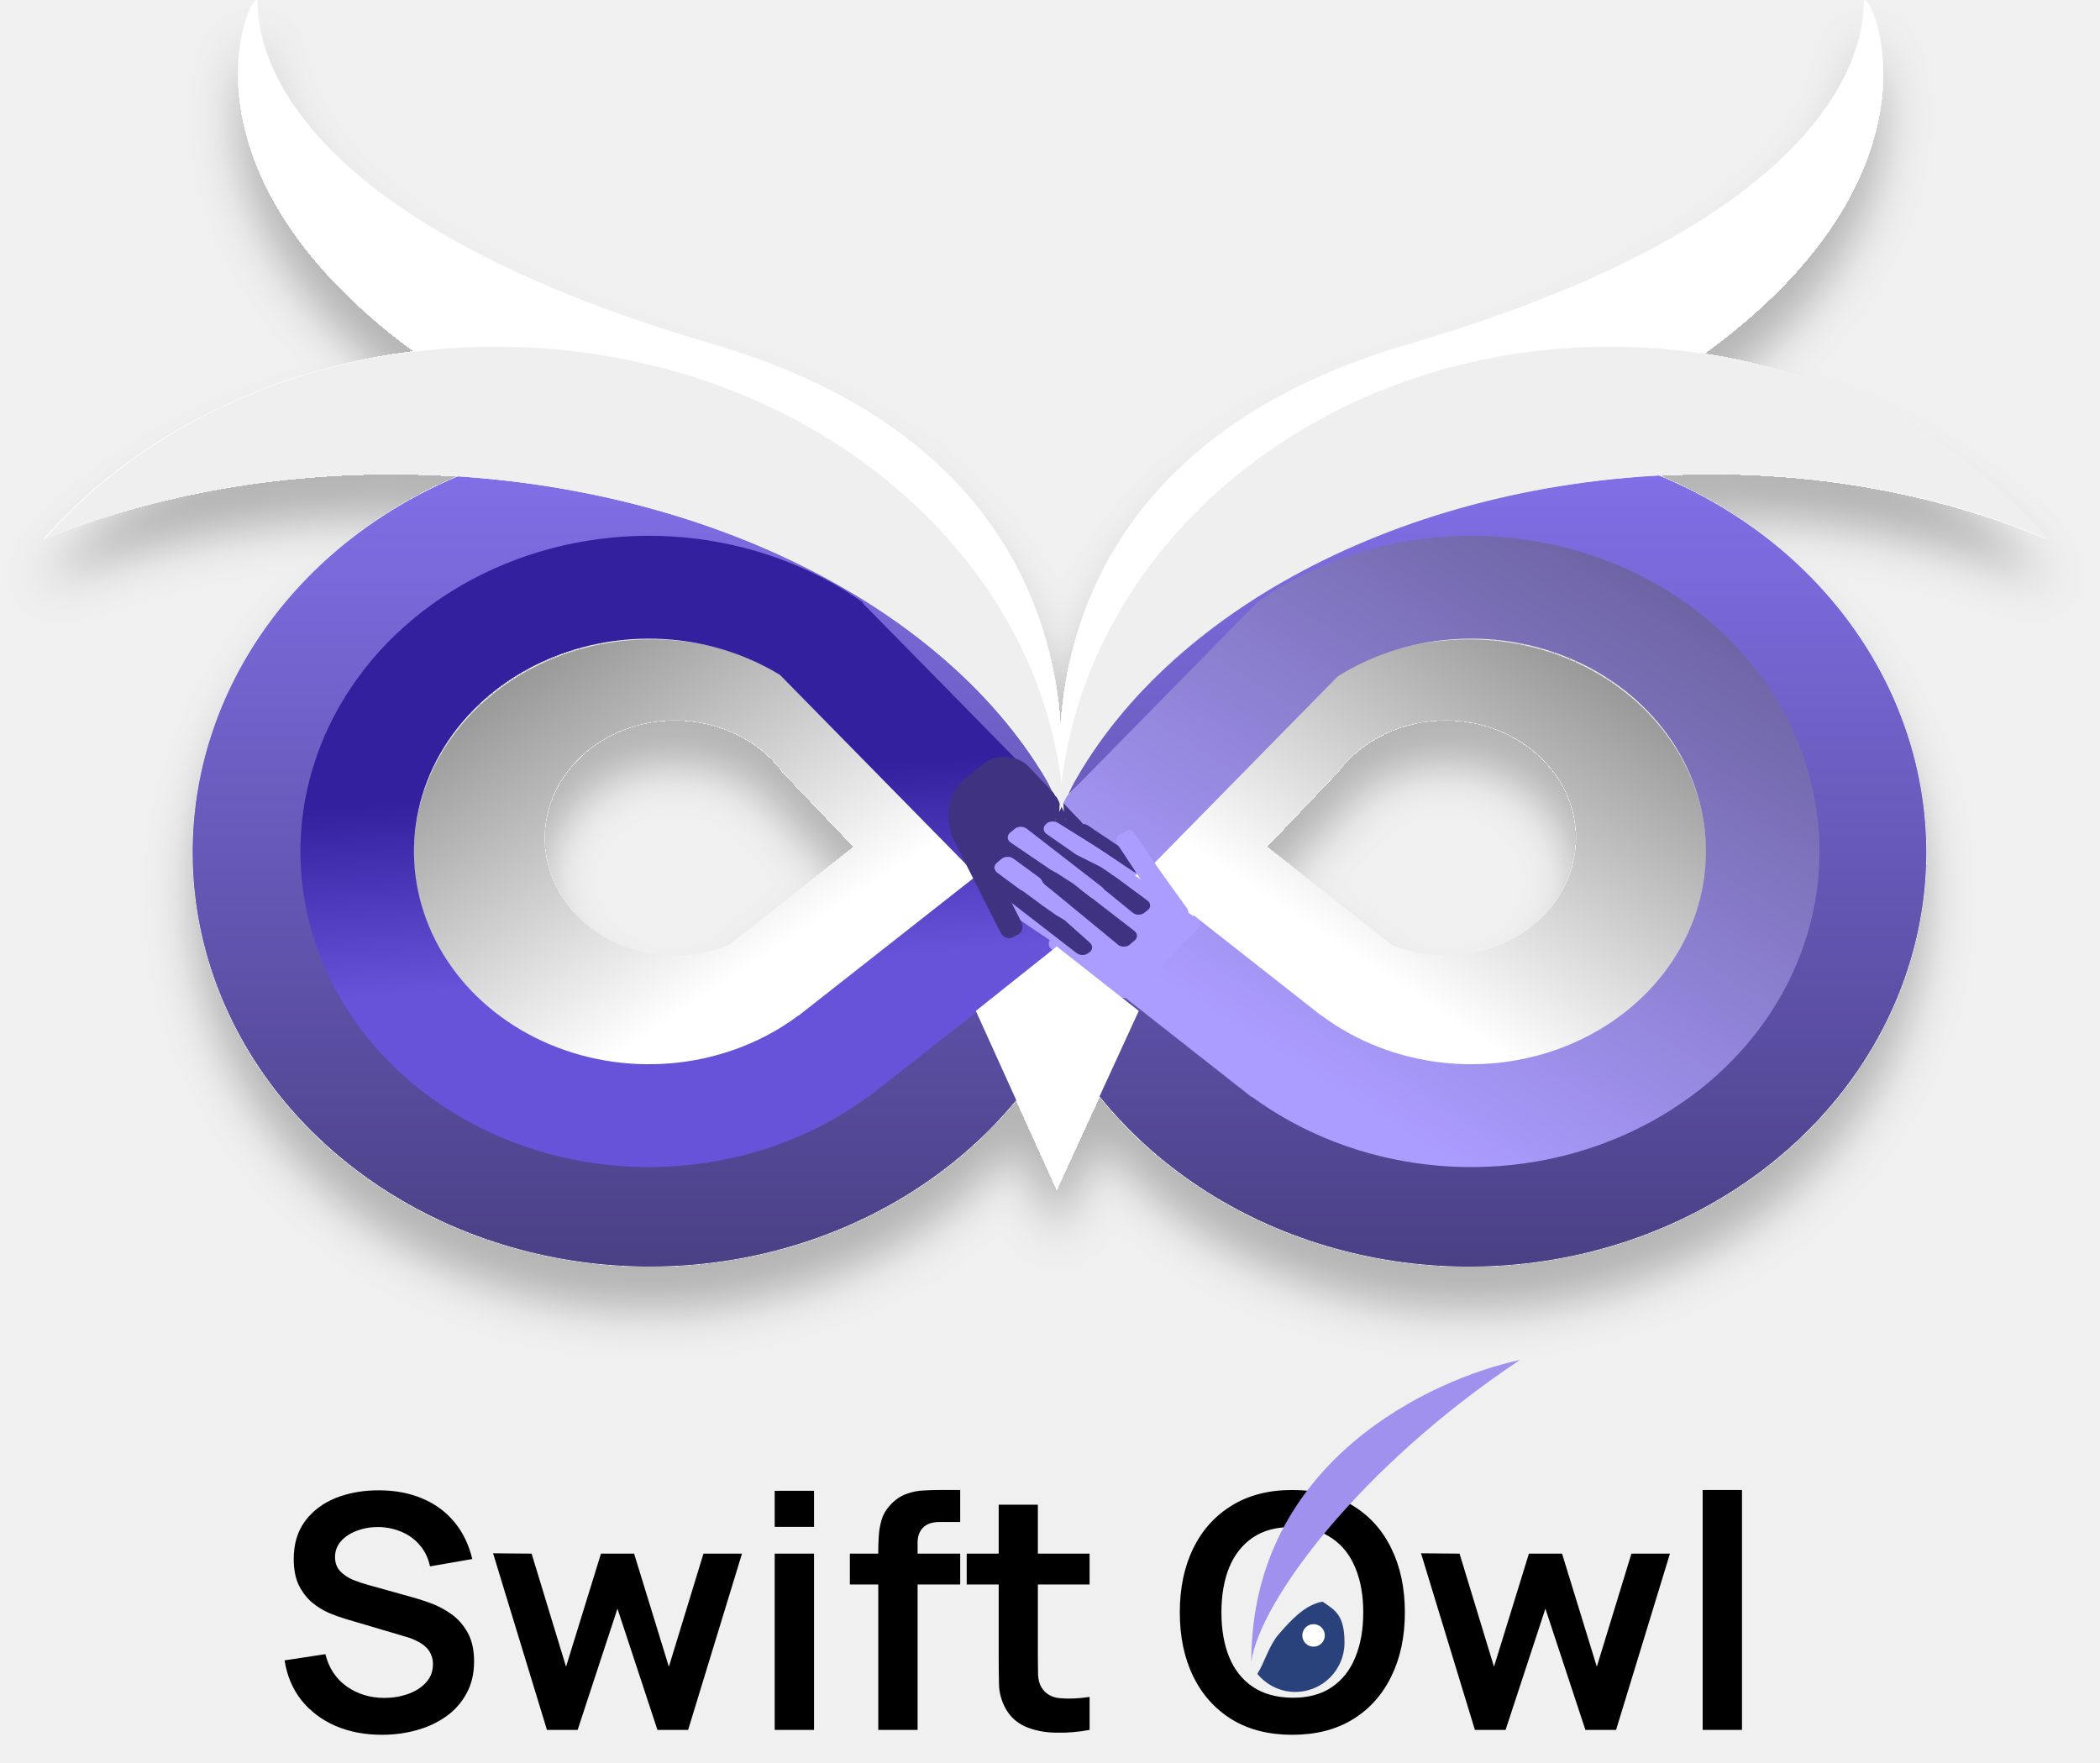
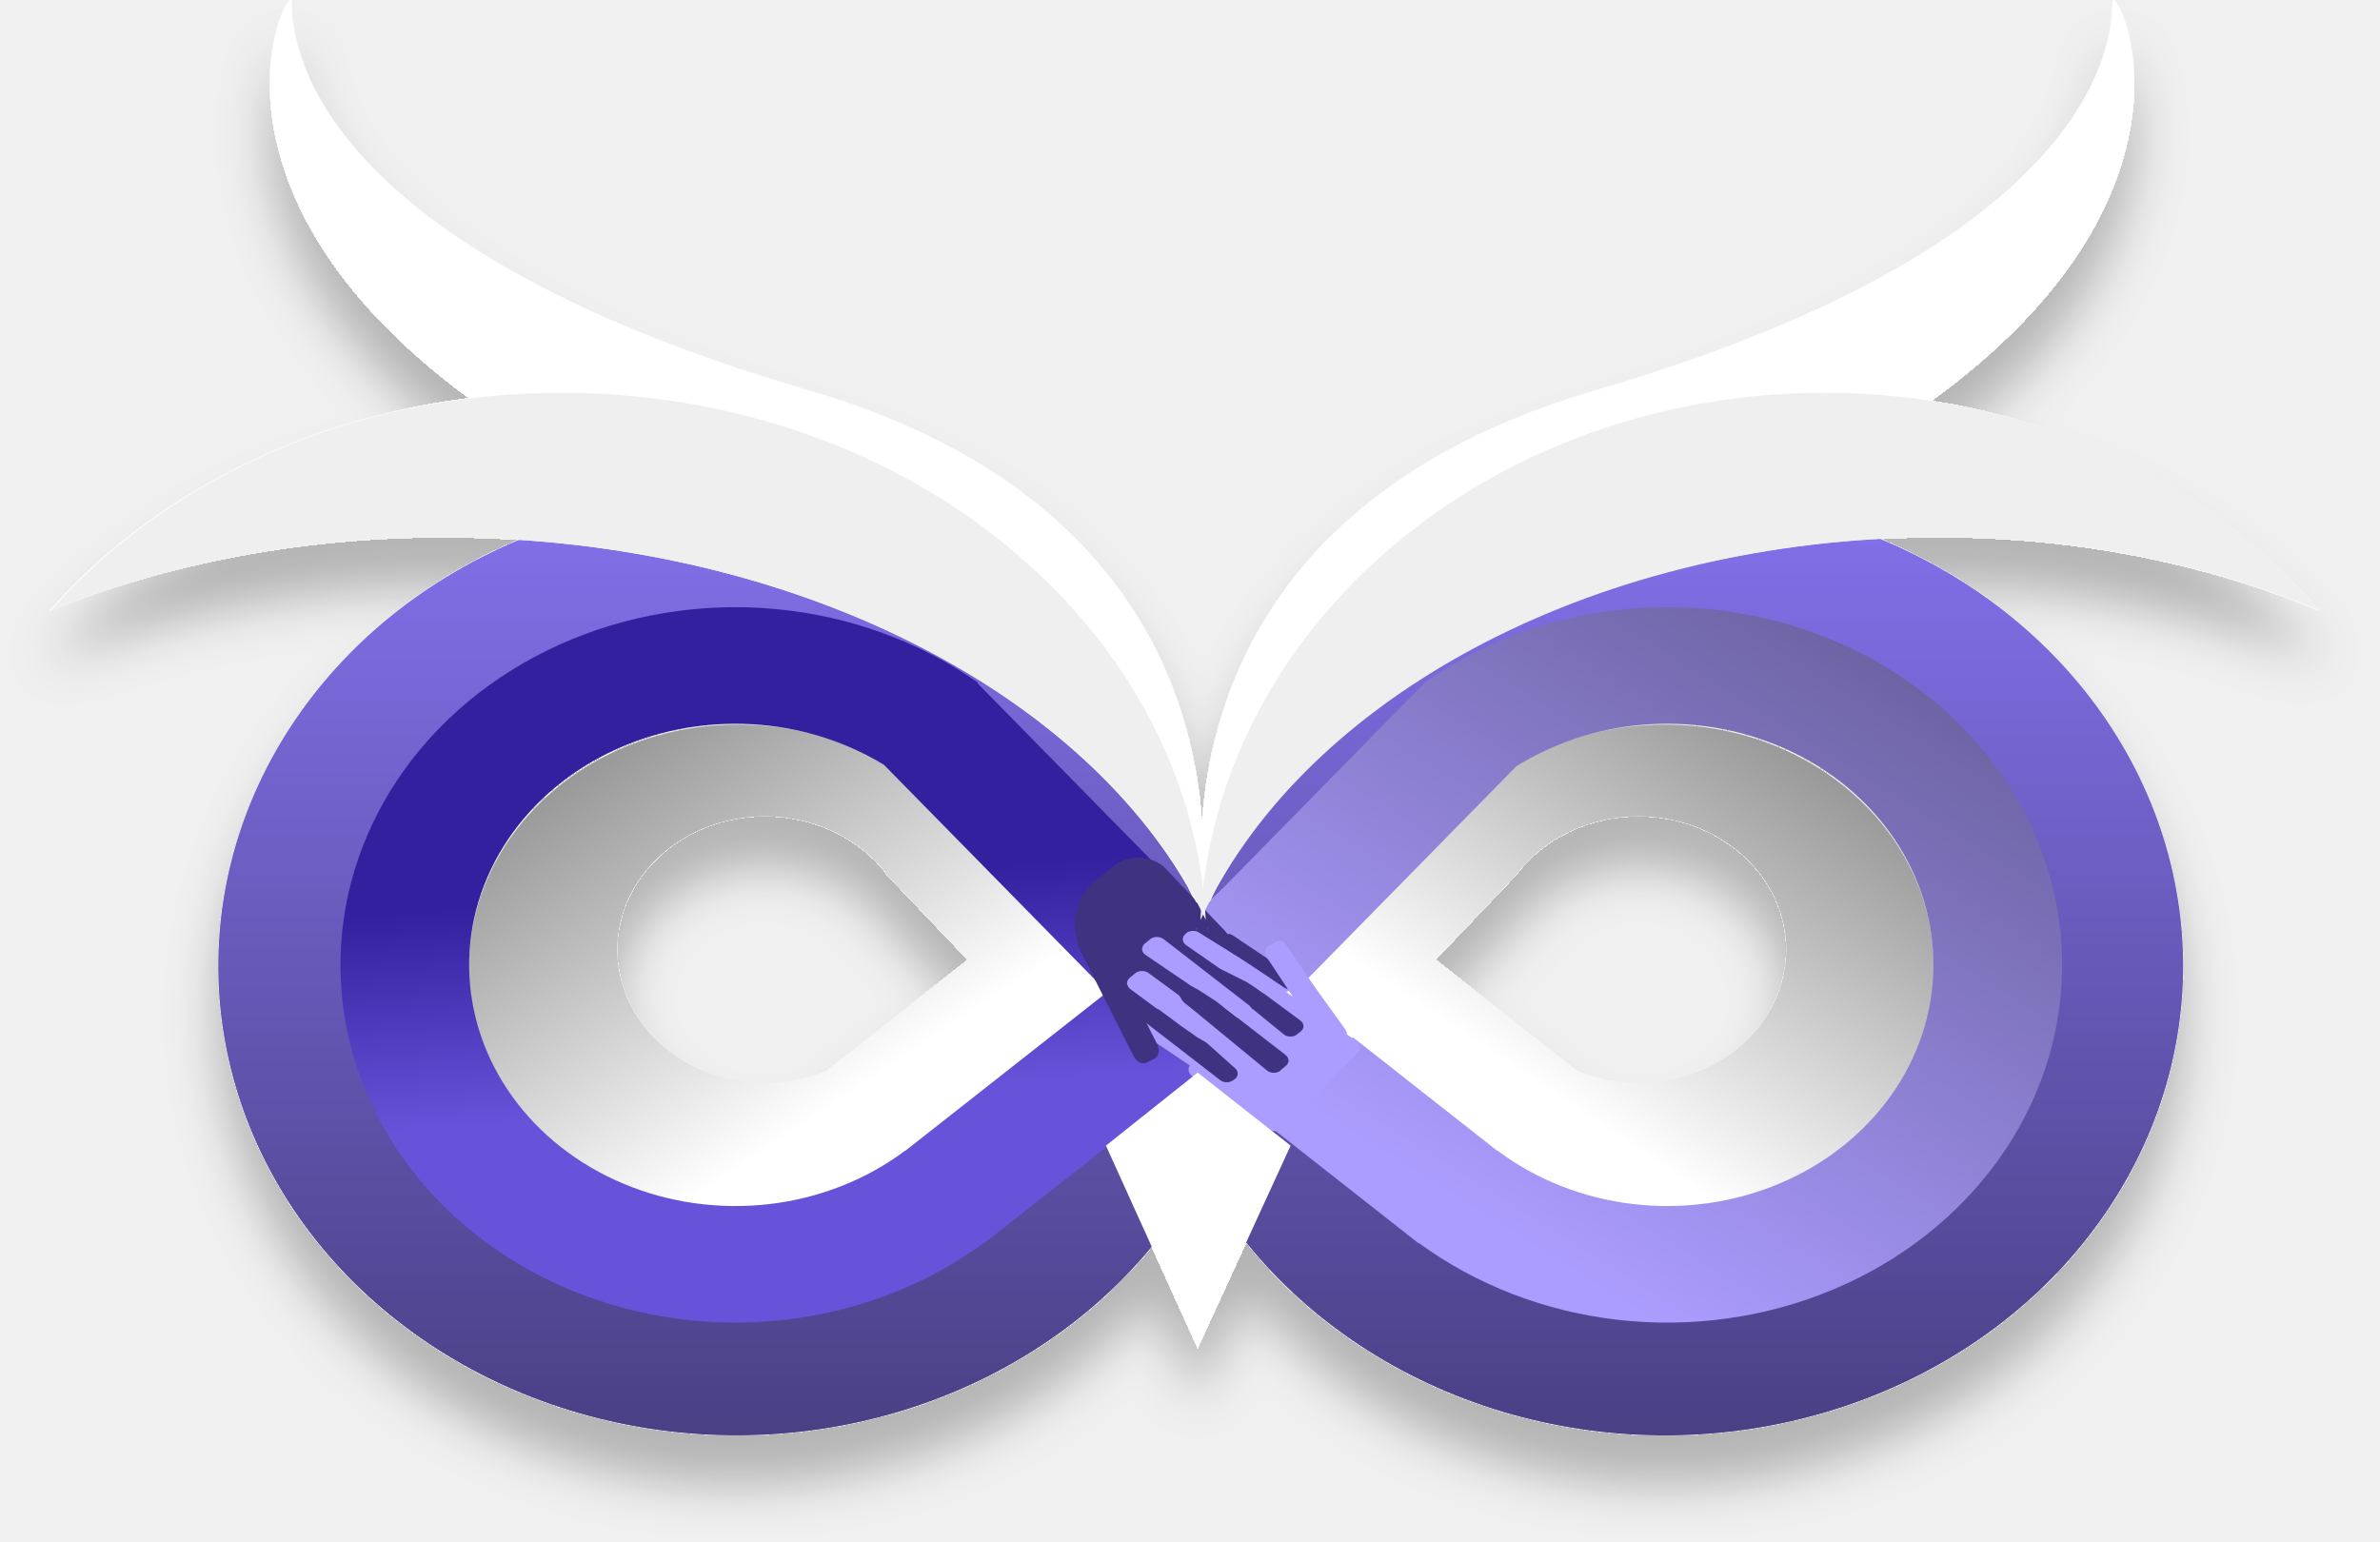
- <svg xmlns="http://www.w3.org/2000/svg" width="193" height="162" viewBox="0 0 193 162" fill="none">
+ <svg xmlns="http://www.w3.org/2000/svg" width="193" height="125" viewBox="0 0 193 125" fill="none">
  <g filter="url(#filter0_d_512_81)">
    <path d="M135.004 58.767C147.055 58.767 156.825 67.577 156.825 78.444C156.825 89.312 147.055 98.122 135.004 98.122C129.036 98.122 123.629 95.96 119.69 92.459L109.877 84.745L111.88 82.602L98.134 97.071L92.676 92.799L117.153 67.128C121.102 62.072 127.625 58.767 135.004 58.767ZM132.865 66.206C128.797 66.206 125.204 68.036 123.037 70.83L123.052 70.845L116.411 77.834L127.891 86.856C129.406 87.481 131.09 87.83 132.865 87.83C139.487 87.83 144.854 82.989 144.854 77.018C144.854 71.047 139.486 66.206 132.865 66.206Z" fill="url(#paint0_linear_512_81)" />
    <path d="M59.856 58.765C47.806 58.766 38.037 67.576 38.036 78.443C38.036 89.311 47.806 98.12 59.856 98.121C64.927 98.121 69.592 96.559 73.297 93.942L73.31 93.957L73.673 93.672C74.017 93.417 74.353 93.153 74.68 92.881L85.034 84.746L96.744 97.071L102.203 92.8L77.651 67.052C73.696 62.037 67.199 58.766 59.856 58.765ZM62.037 66.206C66.099 66.206 69.688 68.03 71.856 70.817L71.827 70.846L78.481 77.848L67.019 86.853C65.502 87.48 63.815 87.83 62.037 87.83C55.416 87.829 50.048 82.988 50.048 77.017C50.049 71.047 55.417 66.206 62.037 66.206Z" fill="url(#paint1_linear_512_81)" />
    <path d="M157.931 46.43C150.6 42.109 141.963 39.968 133.225 40.305C124.495 40.642 116.098 43.436 109.202 48.298L109.191 48.291L98.173 73.035L116.123 55.751C121.194 52.271 127.32 50.27 133.683 50.025C140.188 49.774 146.617 51.368 152.075 54.585C157.533 57.802 161.748 62.481 164.131 67.971C166.514 73.461 166.947 79.489 165.369 85.212C163.792 90.936 160.283 96.071 155.331 99.902C150.38 103.732 144.232 106.067 137.745 106.582C131.259 107.097 124.757 105.766 119.146 102.774C113.534 99.782 109.093 95.278 106.441 89.891L96.633 93.853C100.195 101.09 106.162 107.139 113.699 111.159C121.237 115.178 129.97 116.966 138.683 116.275C147.395 115.583 155.654 112.446 162.305 107.3C168.956 102.155 173.668 95.257 175.787 87.569C177.906 79.881 177.325 71.786 174.124 64.412C170.923 57.037 165.262 50.751 157.931 46.43Z" fill="url(#paint2_linear_512_81)" />
    <path d="M36.878 46.385C44.207 42.084 52.833 39.959 61.556 40.304C70.279 40.649 78.667 43.447 85.555 48.309L84.108 49.99L85.97 48.656L96.987 73.4L78.759 55.847C73.668 52.311 67.499 50.276 61.087 50.023C54.593 49.766 48.172 51.349 42.716 54.551C37.26 57.753 33.04 62.415 30.643 67.889C28.246 73.363 27.79 79.378 29.339 85.098C30.889 90.818 34.366 95.959 39.288 99.806C44.211 103.653 50.334 106.014 56.806 106.564C63.278 107.113 69.778 105.823 75.403 102.871C81.029 99.92 85.5 95.454 88.195 90.094L97.967 94.128C94.347 101.327 88.341 107.326 80.785 111.29C73.229 115.255 64.498 116.988 55.804 116.25C47.11 115.512 38.886 112.339 32.275 107.172C25.663 102.005 20.992 95.1 18.91 87.417C16.829 79.734 17.441 71.654 20.661 64.301C23.881 56.948 29.549 50.686 36.878 46.385Z" fill="url(#paint3_linear_512_81)" />
    <path d="M131.998 49.39C138.004 48.843 144.058 49.846 149.462 52.281C154.866 54.716 159.402 58.486 162.544 63.155C165.686 67.824 167.307 73.202 167.222 78.67C167.136 84.138 165.346 89.474 162.059 94.06C158.771 98.646 154.12 102.298 148.642 104.593C143.163 106.888 137.08 107.733 131.094 107.032C125.213 106.343 119.662 104.188 115.057 100.811L115.032 100.837L102.975 91.359L109.724 84.144L121.439 93.353L121.454 93.337C124.591 95.685 128.397 97.182 132.433 97.655C136.468 98.128 140.569 97.557 144.262 96.01C147.955 94.463 151.09 92.001 153.306 88.91C155.522 85.818 156.728 82.222 156.786 78.537C156.844 74.851 155.751 71.224 153.633 68.077C151.515 64.929 148.458 62.388 144.814 60.747C141.171 59.105 137.09 58.43 133.042 58.798C129.415 59.129 125.949 60.288 122.958 62.154L105.208 80.227L97.273 73.965L115.525 55.382L115.518 55.373C120.279 52.011 125.992 49.937 131.998 49.39Z" fill="url(#paint4_linear_512_81)" />
    <path d="M62.836 49.391C56.83 48.844 50.776 49.846 45.371 52.281C39.967 54.716 35.431 58.487 32.289 63.156C29.147 67.825 27.526 73.204 27.611 78.671C27.697 84.14 29.487 89.475 32.774 94.061C36.062 98.647 40.713 102.298 46.191 104.593C51.67 106.888 57.753 107.734 63.739 107.033C69.618 106.344 75.168 104.19 79.772 100.815L79.793 100.838L98.254 86.327L91.554 79.074L73.392 93.351L73.379 93.338C70.242 95.686 66.436 97.183 62.401 97.656C58.366 98.129 54.265 97.558 50.572 96.011C46.879 94.464 43.743 92.002 41.527 88.911C39.311 85.819 38.105 82.223 38.047 78.537C37.989 74.851 39.083 71.225 41.201 68.078C43.319 64.93 46.376 62.389 50.019 60.748C53.661 59.106 57.743 58.431 61.791 58.799C65.34 59.123 68.737 60.236 71.684 62.032L89.551 80.225L97.485 73.963L79.274 55.422L79.315 55.374C74.554 52.012 68.842 49.938 62.836 49.391Z" fill="url(#paint5_linear_512_81)" />
    <path d="M90.408 70.188C91.521 69.304 93.217 69.348 94.373 70.291L99.034 75.187C101.821 77.859 100.518 82.156 96.706 82.867L96.341 82.936C94.379 83.302 92.307 82.581 91.025 81.087L88.336 77.954C86.583 75.912 86.807 73.048 88.846 71.429L90.408 70.188Z" fill="#3E3281" />
    <path d="M103.821 80.133L109.974 84.418C110.327 84.674 110.381 85.118 110.074 85.421L104.038 91.485C103.73 91.788 103.206 91.827 102.838 91.574L96.684 87.289C96.332 87.033 96.277 86.589 96.585 86.286L102.621 80.222C102.928 79.919 103.453 79.88 103.821 80.133Z" fill="#AB9CFF" />
    <path d="M92.04 82.558C92.204 82.478 92.401 82.501 92.549 82.572L93.58 83.139L97.879 85.393C98.291 85.599 98.4 86.094 98.122 86.434L98.015 86.572C97.761 86.882 97.27 86.958 96.926 86.716L91.973 83.377C91.648 83.158 91.699 82.719 92.04 82.558Z" fill="#AB9CFF" />
    <path d="M103.078 79.575C102.91 79.79 102.549 79.846 102.297 79.697L101.958 79.48L101.551 79.22C101.331 79.079 101.013 79.129 100.857 79.329C100.699 79.515 100.382 79.565 100.178 79.435L96.651 77.249C96.329 77.043 96.271 76.661 96.517 76.393L96.702 76.189C96.96 75.906 97.454 75.842 97.791 76.046L102.946 79.042C103.164 79.17 103.209 79.406 103.066 79.59L103.078 79.575Z" fill="#3E3281" />
    <path d="M92.037 78.952C92.332 78.703 92.819 78.681 93.132 78.915L95.518 80.659C95.569 80.692 95.608 80.74 95.647 80.787L96.06 81.316C96.099 81.364 96.135 81.399 96.186 81.431L97.214 82.214L99.043 83.614C99.375 83.872 99.352 84.294 99.011 84.536L98.747 84.712C98.444 84.921 97.996 84.911 97.717 84.698L91.635 80.201C91.323 79.967 91.308 79.578 91.601 79.317L92.049 78.936L92.037 78.952Z" fill="#AB9CFF" />
    <path d="M105.18 83.897C104.868 84.135 104.39 84.128 104.09 83.879L101.605 81.853L98.075 79.655C97.719 79.427 97.685 79.014 97.99 78.737L98.385 78.392C98.68 78.144 99.167 78.122 99.48 78.356L105.457 82.775C105.787 83.02 105.792 83.437 105.451 83.679L105.177 83.884L105.18 83.897Z" fill="#3E3281" />
    <path d="M96.199 75.676C96.485 75.457 96.928 75.441 97.233 75.636L104.493 80.162C104.578 80.216 104.571 80.338 104.461 80.382L103.459 80.903C103.325 80.978 103.161 80.977 103.013 80.905C102.999 80.908 102.979 80.884 102.962 80.873L101.142 79.675L99.135 78.668L98.954 78.575C98.92 78.553 98.886 78.532 98.852 78.51L96.194 76.661C95.835 76.421 95.825 75.978 96.175 75.707L96.214 75.674L96.199 75.676Z" fill="#AB9CFF" />
    <path d="M99.94 87.652C99.648 87.833 99.228 87.818 98.95 87.605L92.109 82.318C91.675 81.995 92.387 82.054 92.923 81.903L93.277 81.807C93.544 81.725 93.853 81.784 94.061 81.94L95.759 83.198L97.064 84.112L97.768 84.528C97.816 84.547 97.853 84.582 97.889 84.617L100.165 86.647C100.471 86.922 100.433 87.346 100.072 87.564L99.926 87.655L99.94 87.652Z" fill="#3E3281" />
    <path d="M91.942 85.686L87.494 76.888C87.258 76.429 87.366 75.907 87.72 75.722L88.323 75.41C88.677 75.225 89.158 75.439 89.394 75.898L93.841 84.696C94.077 85.155 93.969 85.677 93.615 85.862L93.012 86.173C92.658 86.358 92.177 86.145 91.942 85.686Z" fill="#3E3281" />
    <path d="M103.853 86.818C103.544 87.068 103.04 87.08 102.737 86.817L95.979 81.256C95.679 81.007 95.693 80.613 95.99 80.378L96.223 80.193C96.52 79.958 97.01 79.949 97.308 80.186L104.255 85.569C104.567 85.803 104.57 86.207 104.273 86.442L103.836 86.807L103.853 86.818Z" fill="#3E3281" />
    <path d="M93.256 76.185C93.551 75.937 94.04 75.928 94.353 76.162L101.3 81.545C101.598 81.782 101.612 82.17 101.332 82.416C101.04 82.678 100.536 82.689 100.221 82.442L98.6 81.199L97.226 80.309L96.578 79.952L92.886 77.443C92.544 77.213 92.525 76.798 92.832 76.535L93.256 76.185Z" fill="#AB9CFF" />
    <path d="M104.182 80.123L99.397 76.916C99.144 76.754 99.027 76.454 99.136 76.249L99.31 75.919C99.405 75.717 99.695 75.686 99.948 75.848L104.733 79.055C104.986 79.218 105.103 79.517 104.994 79.722L104.82 80.052C104.725 80.255 104.435 80.286 104.182 80.123Z" fill="#3E3281" />
    <path d="M105.086 80.476L102.809 77.402C102.689 77.241 102.756 77.04 102.956 76.953L103.287 76.8C103.488 76.713 103.738 76.765 103.857 76.925L106.134 79.999C106.253 80.16 106.187 80.361 105.986 80.448L105.656 80.602C105.455 80.689 105.205 80.636 105.086 80.476Z" fill="#AB9CFF" />
    <path d="M104.328 76.677L106.551 79.954L109.087 83.48C109.33 83.854 109.241 84.294 108.891 84.48L108.307 84.784C107.957 84.97 107.47 84.816 107.233 84.456L102.749 77.677C102.506 77.302 102.595 76.863 102.945 76.677L103.529 76.373C103.879 76.187 104.091 76.317 104.328 76.677Z" fill="#AB9CFF" />
    <path d="M97.121 86.992L104.659 92.915L97.121 109.338L89.684 92.915L97.121 86.992Z" fill="white" />
    <path d="M96.99 75.6C97.011 75.478 97.027 75.357 97.044 75.236H97.056C97.034 75.36 97.013 75.481 96.99 75.6ZM97.962 75.6C97.94 75.481 97.918 75.36 97.897 75.236H97.909C97.926 75.357 97.941 75.478 97.962 75.6ZM171.284 0.213C171.285 -2.116 180.626 15.053 156.61 32.515C169.349 34.489 180.494 40.714 188.031 49.528C178.205 45.405 166.592 43.205 154.23 43.615C128.083 44.482 106.186 56.769 97.83 73.367L97.594 73.496L96.999 73.173C88.297 56.677 65.774 44.486 38.898 43.622C26.134 43.212 14.145 45.415 4 49.541C12.096 40.364 24.227 33.994 38.049 32.301C14.403 14.913 23.667 -2.106 23.668 0.213C23.668 2.905 24.222 19.552 65.621 31.668C90.791 39.034 96.78 55.481 97.476 66.825C98.171 55.481 104.161 39.034 129.331 31.668C170.731 19.552 171.284 2.905 171.284 0.213ZM97.453 71.922C97.459 71.971 97.465 72.02 97.471 72.069C97.478 72.004 97.487 71.939 97.495 71.874C97.489 71.782 97.481 71.69 97.476 71.597C97.469 71.706 97.461 71.814 97.453 71.922Z" fill="white" />
    <path d="M146.047 31.888C119.53 32.767 98.496 51.578 97.343 74.636C105.205 57.403 127.545 44.516 154.349 43.627C166.69 43.218 178.285 45.41 188.102 49.52C178.525 38.332 163.132 31.321 146.047 31.888Z" fill="#EFEFEF" />
    <path d="M47.513 31.892C74.867 32.77 96.568 51.564 97.778 74.605C89.648 57.391 66.605 44.521 38.96 43.633C26.212 43.223 14.235 45.419 4.098 49.535C13.982 38.34 29.874 31.325 47.513 31.892Z" fill="#EFEFEF" />
  </g>
-   <path d="M35.095 159.45C33.515 159.45 32.09 159.175 30.82 158.625C29.56 158.075 28.52 157.29 27.7 156.27C26.89 155.24 26.375 154.02 26.155 152.61L29.905 152.04C30.225 153.32 30.88 154.31 31.87 155.01C32.87 155.71 34.02 156.06 35.32 156.06C36.09 156.06 36.815 155.94 37.495 155.7C38.175 155.46 38.725 155.11 39.145 154.65C39.575 154.19 39.79 153.625 39.79 152.955C39.79 152.655 39.74 152.38 39.64 152.13C39.54 151.87 39.39 151.64 39.19 151.44C39 151.24 38.75 151.06 38.44 150.9C38.14 150.73 37.79 150.585 37.39 150.465L31.81 148.815C31.33 148.675 30.81 148.49 30.25 148.26C29.7 148.02 29.175 147.695 28.675 147.285C28.185 146.865 27.78 146.335 27.46 145.695C27.15 145.045 26.995 144.245 26.995 143.295C26.995 141.905 27.345 140.74 28.045 139.8C28.755 138.85 29.705 138.14 30.895 137.67C32.095 137.2 33.425 136.97 34.885 136.98C36.365 136.99 37.685 137.245 38.845 137.745C40.005 138.235 40.975 138.95 41.755 139.89C42.535 140.83 43.085 141.965 43.405 143.295L39.52 143.97C39.36 143.21 39.05 142.565 38.59 142.035C38.14 141.495 37.585 141.085 36.925 140.805C36.275 140.525 35.58 140.375 34.84 140.355C34.12 140.345 33.45 140.455 32.83 140.685C32.22 140.905 31.725 141.225 31.345 141.645C30.975 142.065 30.79 142.555 30.79 143.115C30.79 143.645 30.95 144.08 31.27 144.42C31.59 144.75 31.985 145.015 32.455 145.215C32.935 145.405 33.42 145.565 33.91 145.695L37.78 146.775C38.31 146.915 38.905 147.105 39.565 147.345C40.225 147.585 40.86 147.92 41.47 148.35C42.08 148.78 42.58 149.345 42.97 150.045C43.37 150.745 43.57 151.635 43.57 152.715C43.57 153.835 43.335 154.82 42.865 155.67C42.405 156.51 41.78 157.21 40.99 157.77C40.2 158.33 39.295 158.75 38.275 159.03C37.265 159.31 36.205 159.45 35.095 159.45ZM50.267 159L45.317 142.77L48.857 142.8L52.022 153.195L55.232 142.8H58.277L61.472 153.195L64.652 142.8H68.192L63.242 159H60.422L56.747 147.855L53.087 159H50.267ZM71.199 140.34V137.025H74.814V140.34H71.199ZM71.199 159V142.8H74.814V159H71.199ZM80.717 159V142.545C80.717 142.135 80.732 141.685 80.762 141.195C80.792 140.695 80.877 140.2 81.017 139.71C81.157 139.22 81.412 138.775 81.782 138.375C82.242 137.865 82.737 137.515 83.267 137.325C83.807 137.125 84.337 137.015 84.857 136.995C85.377 136.965 85.832 136.95 86.222 136.95H88.247V139.89H86.372C85.682 139.89 85.167 140.065 84.827 140.415C84.497 140.755 84.332 141.205 84.332 141.765V159H80.717ZM78.107 145.635V142.8H88.247V145.635H78.107ZM100.14 159C99.07 159.2 98.02 159.285 96.99 159.255C95.97 159.235 95.055 159.05 94.245 158.7C93.435 158.34 92.82 157.775 92.4 157.005C92.03 156.305 91.835 155.59 91.815 154.86C91.795 154.13 91.785 153.305 91.785 152.385V138.3H95.385V152.175C95.385 152.825 95.39 153.395 95.4 153.885C95.42 154.375 95.525 154.775 95.715 155.085C96.075 155.685 96.65 156.02 97.44 156.09C98.23 156.16 99.13 156.12 100.14 155.97V159ZM88.845 145.635V142.8H100.14V145.635H88.845ZM118.764 159.45C116.604 159.45 114.754 158.98 113.214 158.04C111.674 157.09 110.489 155.77 109.659 154.08C108.839 152.39 108.429 150.43 108.429 148.2C108.429 145.97 108.839 144.01 109.659 142.32C110.489 140.63 111.674 139.315 113.214 138.375C114.754 137.425 116.604 136.95 118.764 136.95C120.924 136.95 122.774 137.425 124.314 138.375C125.864 139.315 127.049 140.63 127.869 142.32C128.699 144.01 129.114 145.97 129.114 148.2C129.114 150.43 128.699 152.39 127.869 154.08C127.049 155.77 125.864 157.09 124.314 158.04C122.774 158.98 120.924 159.45 118.764 159.45ZM118.764 156.045C120.214 156.055 121.419 155.735 122.379 155.085C123.349 154.435 124.074 153.52 124.554 152.34C125.044 151.16 125.289 149.78 125.289 148.2C125.289 146.62 125.044 145.25 124.554 144.09C124.074 142.92 123.349 142.01 122.379 141.36C121.419 140.71 120.214 140.375 118.764 140.355C117.314 140.345 116.109 140.665 115.149 141.315C114.189 141.965 113.464 142.88 112.974 144.06C112.494 145.24 112.254 146.62 112.254 148.2C112.254 149.78 112.494 151.155 112.974 152.325C113.454 153.485 114.174 154.39 115.134 155.04C116.104 155.69 117.314 156.025 118.764 156.045ZM135.55 159L130.6 142.77L134.14 142.8L137.305 153.195L140.515 142.8H143.56L146.755 153.195L149.935 142.8H153.475L148.525 159H145.705L142.03 147.855L138.37 159H135.55ZM156.482 159V136.95H160.097V159H156.482Z" fill="black" />
-   <path d="M117.496 150.24C116.619 151.259 116.218 152.808 115.555 153.851C116.384 154.846 117.617 155.51 119.039 155.51C121.551 155.51 123.566 153.472 123.566 150.983C123.566 148.494 122.76 148.02 121.551 147.214C119.992 147.466 118.681 148.865 117.496 150.24Z" fill="#2A427B" />
-   <path d="M115 152.736C115.773 147.239 124.836 134.894 139.687 125C131.643 126.728 115 134.267 115 152.736Z" fill="#9F91ED" />
-   <circle cx="120.722" cy="150.317" r="1.034" fill="white" />
  <defs>
    <filter id="filter0_d_512_81" x="0" y="0" width="192.102" height="124.42" filterUnits="userSpaceOnUse" color-interpolation-filters="sRGB">
      <feFlood flood-opacity="0" result="BackgroundImageFix" />
      <feColorMatrix in="SourceAlpha" type="matrix" values="0 0 0 0 0 0 0 0 0 0 0 0 0 0 0 0 0 0 127 0" result="hardAlpha" />
      <feOffset dy="4" />
      <feGaussianBlur stdDeviation="2" />
      <feComposite in2="hardAlpha" operator="out" />
      <feColorMatrix type="matrix" values="0 0 0 0 0 0 0 0 0 0 0 0 0 0 0 0 0 0 0.25 0" />
      <feBlend mode="normal" in2="BackgroundImageFix" result="effect1_dropShadow_512_81" />
      <feBlend mode="normal" in="SourceGraphic" in2="effect1_dropShadow_512_81" result="shape" />
    </filter>
    <linearGradient id="paint0_linear_512_81" x1="122.109" y1="86.317" x2="142.76" y2="55.284" gradientUnits="userSpaceOnUse">
      <stop stop-color="white" />
      <stop offset="1" stop-color="#8F8F8F" />
    </linearGradient>
    <linearGradient id="paint1_linear_512_81" x1="72.761" y1="86.316" x2="52.113" y2="55.277" gradientUnits="userSpaceOnUse">
      <stop stop-color="white" />
      <stop offset="1" stop-color="#8F8F8F" />
    </linearGradient>
    <linearGradient id="paint2_linear_512_81" x1="136.836" y1="40.27" x2="136.836" y2="116.42" gradientUnits="userSpaceOnUse">
      <stop stop-color="#8371EB" />
      <stop offset="1" stop-color="#4A4085" />
    </linearGradient>
    <linearGradient id="paint3_linear_512_81" x1="57.833" y1="40.268" x2="57.833" y2="116.416" gradientUnits="userSpaceOnUse">
      <stop stop-color="#8371EB" />
      <stop offset="1" stop-color="#4A4085" />
    </linearGradient>
    <linearGradient id="paint4_linear_512_81" x1="113.781" y1="94.822" x2="146.686" y2="42.152" gradientUnits="userSpaceOnUse">
      <stop stop-color="#AB9CFF" />
      <stop offset="1" stop-color="#665D99" />
    </linearGradient>
    <linearGradient id="paint5_linear_512_81" x1="88.76" y1="87.318" x2="87.349" y2="69.629" gradientUnits="userSpaceOnUse">
      <stop stop-color="#6753D9" />
      <stop offset="1" stop-color="#33209E" />
    </linearGradient>
  </defs>
</svg>
